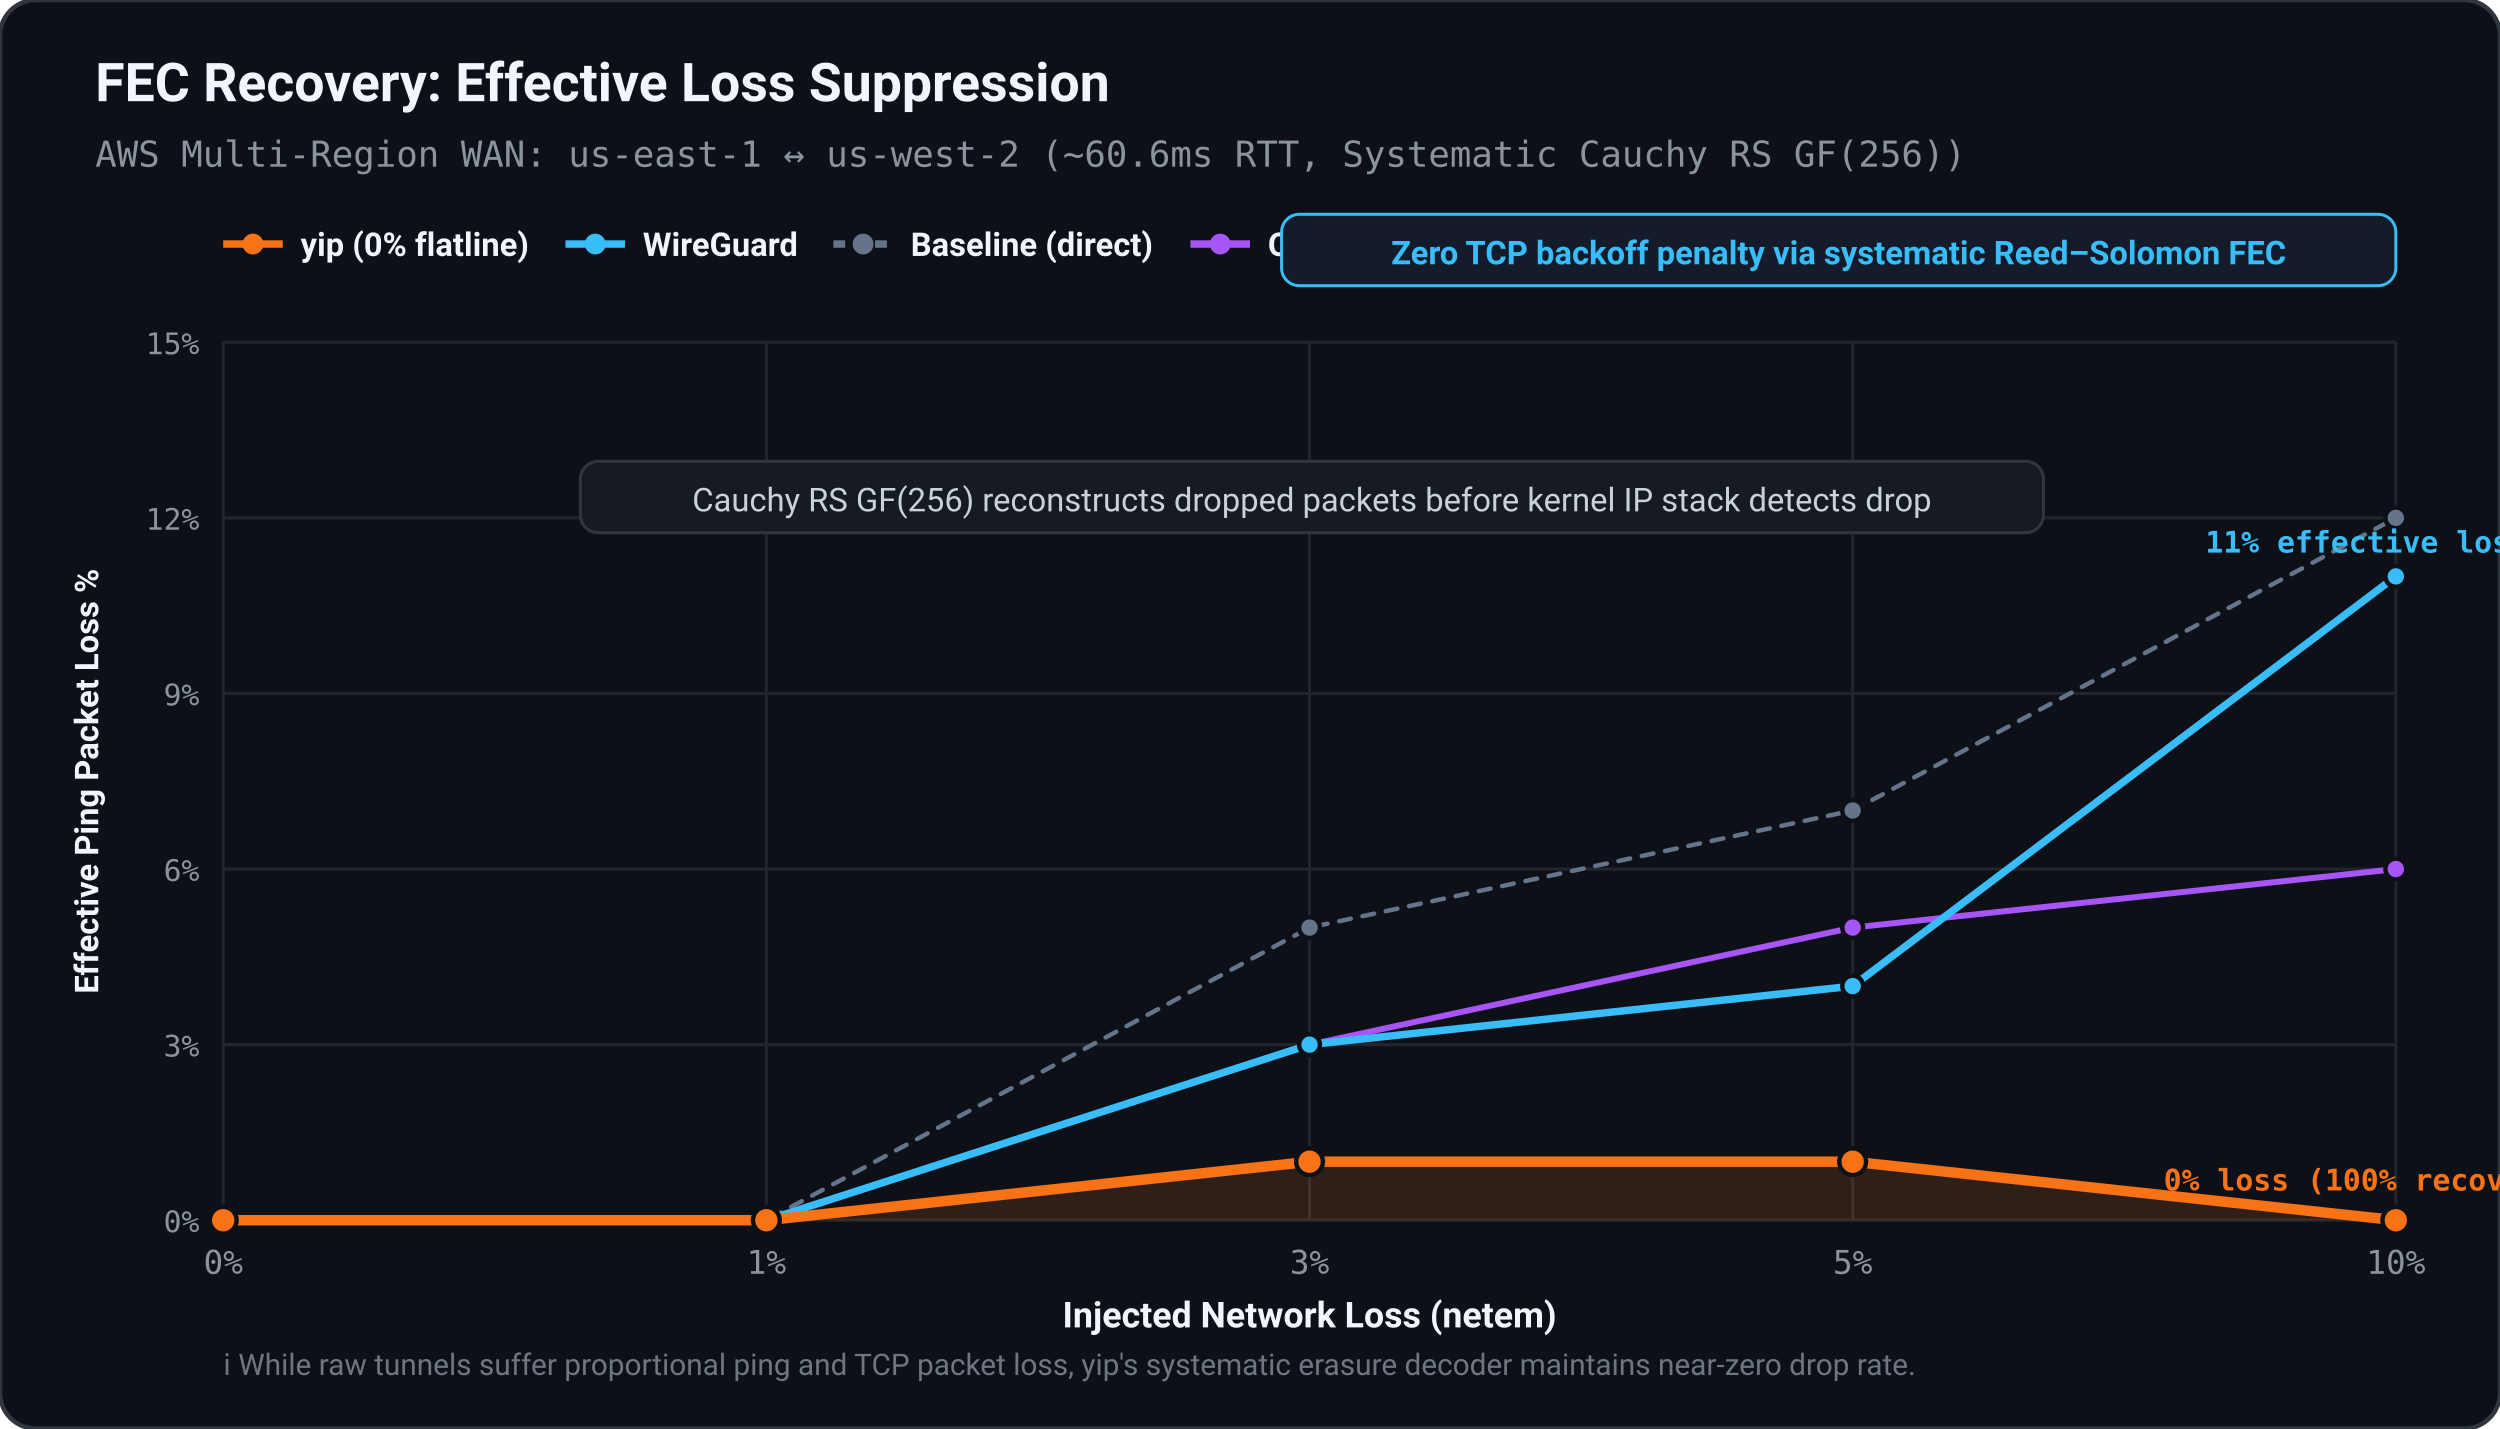
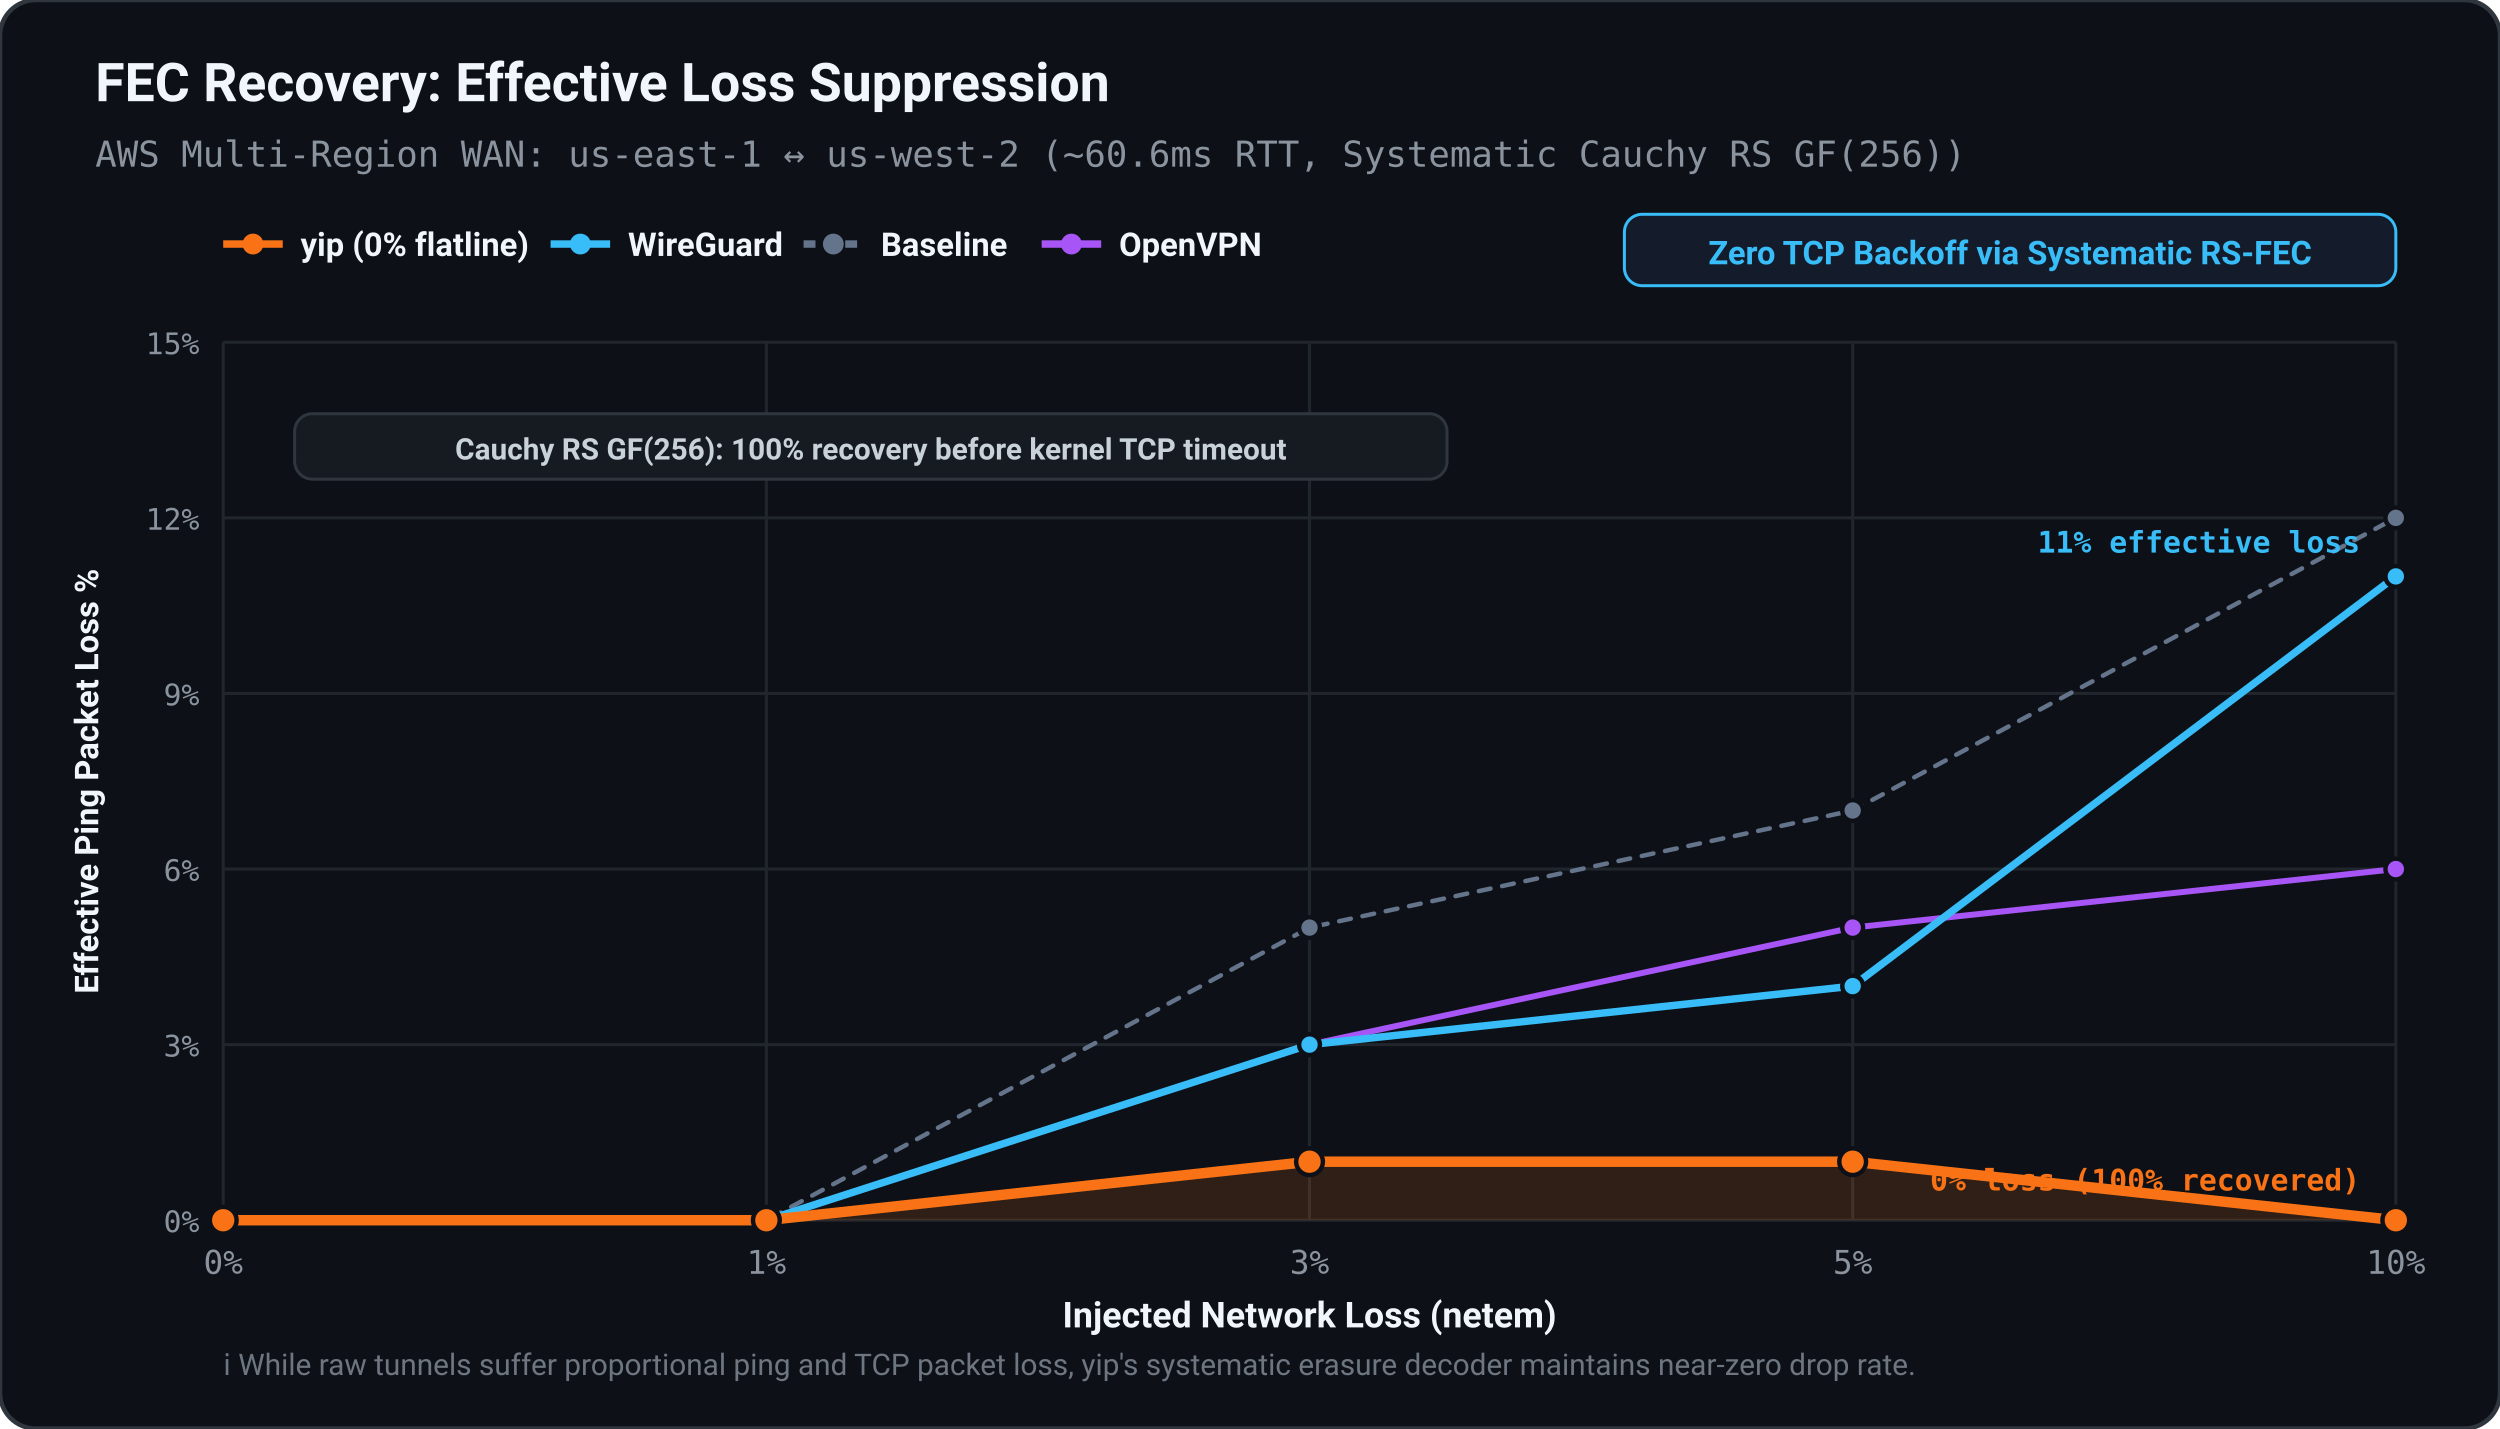
<svg xmlns="http://www.w3.org/2000/svg" viewBox="0 0 840 480" width="100%" height="100%">
  <defs>
    <style>
      text { text-rendering: geometricPrecision; }
    </style>
  </defs>
  <rect width="100%" height="100%" rx="12" fill="#0d1117" stroke="#30363d" stroke-width="1.5" />
  <text x="32.00" y="34.00" fill="#f0f6fc" font-size="18" font-family="ui-sans-serif, -apple-system, BlinkMacSystemFont, 'Segoe UI', Roboto, sans-serif" font-weight="bold" text-anchor="start">FEC Recovery: Effective Loss Suppression</text>
  <text x="32.00" y="56.00" fill="#8b949e" font-size="12" font-family="ui-monospace, SFMono-Regular, Menlo, monospace" font-weight="normal" text-anchor="start">AWS Multi-Region WAN: us-east-1 ↔ us-west-2 (~60.6ms RTT, Systematic Cauchy RS GF(256))</text>
  <line x1="75.00" y1="82.00" x2="95.00" y2="82.00" stroke="#f97316" stroke-width="2.50" />
  <circle cx="85.00" cy="82.00" r="3.50" fill="#f97316" />
  <text x="101.00" y="86.00" fill="#f0f6fc" font-size="11" font-family="ui-sans-serif, -apple-system, BlinkMacSystemFont, 'Segoe UI', Roboto, sans-serif" font-weight="600" text-anchor="start">yip (0% flatline)</text>
-   <line x1="190.00" y1="82.00" x2="210.00" y2="82.00" stroke="#38bdf8" stroke-width="2.50" />
-   <circle cx="200.00" cy="82.00" r="3.50" fill="#38bdf8" />
-   <text x="216.00" y="86.00" fill="#f0f6fc" font-size="11" font-family="ui-sans-serif, -apple-system, BlinkMacSystemFont, 'Segoe UI', Roboto, sans-serif" font-weight="600" text-anchor="start">WireGuard</text>
-   <line x1="280.00" y1="82.00" x2="300.00" y2="82.00" stroke="#64748b" stroke-width="2.50" stroke-dasharray="4,3" />
-   <circle cx="290.00" cy="82.00" r="3.50" fill="#64748b" />
-   <text x="306.00" y="86.00" fill="#f0f6fc" font-size="11" font-family="ui-sans-serif, -apple-system, BlinkMacSystemFont, 'Segoe UI', Roboto, sans-serif" font-weight="600" text-anchor="start">Baseline (direct)</text>
-   <line x1="400.00" y1="82.00" x2="420.00" y2="82.00" stroke="#a855f7" stroke-width="2.50" />
-   <circle cx="410.00" cy="82.00" r="3.50" fill="#a855f7" />
-   <text x="426.00" y="86.00" fill="#f0f6fc" font-size="11" font-family="ui-sans-serif, -apple-system, BlinkMacSystemFont, 'Segoe UI', Roboto, sans-serif" font-weight="600" text-anchor="start">OpenVPN</text>
-   <rect x="430.60" y="72.00" width="374.40" height="24.00" fill="#141c2b" rx="6.00" stroke="#38bdf8" stroke-width="1.00" />
-   <text x="617.80" y="88.80" fill="#38bdf8" font-size="11" font-family="ui-sans-serif, -apple-system, BlinkMacSystemFont, 'Segoe UI', Roboto, sans-serif" font-weight="bold" text-anchor="middle">Zero TCP backoff penalty via systematic Reed–Solomon FEC</text>
+   <line x1="185.00" y1="82.00" x2="205.00" y2="82.00" stroke="#38bdf8" stroke-width="2.50" />
+   <circle cx="195.00" cy="82.00" r="3.50" fill="#38bdf8" />
+   <text x="211.00" y="86.00" fill="#f0f6fc" font-size="11" font-family="ui-sans-serif, -apple-system, BlinkMacSystemFont, 'Segoe UI', Roboto, sans-serif" font-weight="600" text-anchor="start">WireGuard</text>
+   <line x1="270.00" y1="82.00" x2="290.00" y2="82.00" stroke="#64748b" stroke-width="2.50" stroke-dasharray="4,3" />
+   <circle cx="280.00" cy="82.00" r="3.50" fill="#64748b" />
+   <text x="296.00" y="86.00" fill="#f0f6fc" font-size="11" font-family="ui-sans-serif, -apple-system, BlinkMacSystemFont, 'Segoe UI', Roboto, sans-serif" font-weight="600" text-anchor="start">Baseline</text>
+   <line x1="350.00" y1="82.00" x2="370.00" y2="82.00" stroke="#a855f7" stroke-width="2.50" />
+   <circle cx="360.00" cy="82.00" r="3.50" fill="#a855f7" />
+   <text x="376.00" y="86.00" fill="#f0f6fc" font-size="11" font-family="ui-sans-serif, -apple-system, BlinkMacSystemFont, 'Segoe UI', Roboto, sans-serif" font-weight="600" text-anchor="start">OpenVPN</text>
+   <rect x="545.80" y="72.00" width="259.20" height="24.00" fill="#141c2b" rx="6.00" stroke="#38bdf8" stroke-width="1.00" />
+   <text x="675.40" y="88.80" fill="#38bdf8" font-size="11" font-family="ui-sans-serif, -apple-system, BlinkMacSystemFont, 'Segoe UI', Roboto, sans-serif" font-weight="bold" text-anchor="middle">Zero TCP Backoff via Systematic RS-FEC</text>
  <line x1="75.00" y1="410.00" x2="805.00" y2="410.00" stroke="#21262d" stroke-width="1.00" />
  <text x="67.00" y="414.00" fill="#8b949e" font-size="10" font-family="ui-monospace, SFMono-Regular, Menlo, monospace" font-weight="normal" text-anchor="end">0%</text>
  <line x1="75.00" y1="351.00" x2="805.00" y2="351.00" stroke="#21262d" stroke-width="1.00" />
  <text x="67.00" y="355.00" fill="#8b949e" font-size="10" font-family="ui-monospace, SFMono-Regular, Menlo, monospace" font-weight="normal" text-anchor="end">3%</text>
  <line x1="75.00" y1="292.00" x2="805.00" y2="292.00" stroke="#21262d" stroke-width="1.00" />
  <text x="67.00" y="296.00" fill="#8b949e" font-size="10" font-family="ui-monospace, SFMono-Regular, Menlo, monospace" font-weight="normal" text-anchor="end">6%</text>
  <line x1="75.00" y1="233.00" x2="805.00" y2="233.00" stroke="#21262d" stroke-width="1.00" />
  <text x="67.00" y="237.00" fill="#8b949e" font-size="10" font-family="ui-monospace, SFMono-Regular, Menlo, monospace" font-weight="normal" text-anchor="end">9%</text>
  <line x1="75.00" y1="174.00" x2="805.00" y2="174.00" stroke="#21262d" stroke-width="1.00" />
  <text x="67.00" y="178.00" fill="#8b949e" font-size="10" font-family="ui-monospace, SFMono-Regular, Menlo, monospace" font-weight="normal" text-anchor="end">12%</text>
  <line x1="75.00" y1="115.00" x2="805.00" y2="115.00" stroke="#21262d" stroke-width="1.00" />
  <text x="67.00" y="119.00" fill="#8b949e" font-size="10" font-family="ui-monospace, SFMono-Regular, Menlo, monospace" font-weight="normal" text-anchor="end">15%</text>
  <line x1="75.00" y1="115.00" x2="75.00" y2="410.00" stroke="#21262d" stroke-width="1.00" />
  <text x="75.00" y="428.00" fill="#8b949e" font-size="11" font-family="ui-monospace, SFMono-Regular, Menlo, monospace" font-weight="normal" text-anchor="middle">0%</text>
  <line x1="257.50" y1="115.00" x2="257.50" y2="410.00" stroke="#21262d" stroke-width="1.00" />
  <text x="257.50" y="428.00" fill="#8b949e" font-size="11" font-family="ui-monospace, SFMono-Regular, Menlo, monospace" font-weight="normal" text-anchor="middle">1%</text>
  <line x1="440.00" y1="115.00" x2="440.00" y2="410.00" stroke="#21262d" stroke-width="1.00" />
  <text x="440.00" y="428.00" fill="#8b949e" font-size="11" font-family="ui-monospace, SFMono-Regular, Menlo, monospace" font-weight="normal" text-anchor="middle">3%</text>
  <line x1="622.50" y1="115.00" x2="622.50" y2="410.00" stroke="#21262d" stroke-width="1.00" />
  <text x="622.50" y="428.00" fill="#8b949e" font-size="11" font-family="ui-monospace, SFMono-Regular, Menlo, monospace" font-weight="normal" text-anchor="middle">5%</text>
  <line x1="805.00" y1="115.00" x2="805.00" y2="410.00" stroke="#21262d" stroke-width="1.00" />
  <text x="805.00" y="428.00" fill="#8b949e" font-size="11" font-family="ui-monospace, SFMono-Regular, Menlo, monospace" font-weight="normal" text-anchor="middle">10%</text>
  <text x="440.00" y="446.00" fill="#f0f6fc" font-size="12" font-family="ui-sans-serif, -apple-system, BlinkMacSystemFont, 'Segoe UI', Roboto, sans-serif" font-weight="600" text-anchor="middle">Injected Network Loss (netem)</text>
  <text x="33.00" y="262.50" fill="#f0f6fc" font-size="11" font-family="ui-sans-serif, -apple-system, BlinkMacSystemFont, 'Segoe UI', Roboto, sans-serif" font-weight="600" text-anchor="middle" transform="rotate(-90 33.00 262.50)">Effective Ping Packet Loss %</text>
  <polygon points="75.00,410.00 75.00,410.00 257.50,410.00 440.00,390.33 622.50,390.33 805.00,410.00 805.00,410.00" fill="#f97316" stroke="none" opacity="0.15" />
  <polyline points="75.00,410.00 257.50,410.00 440.00,311.67 622.50,272.33 805.00,174.00" fill="none" stroke="#64748b" stroke-width="1.50" stroke-linecap="round" stroke-linejoin="round" stroke-dasharray="4,4" />
  <circle cx="75.00" cy="410.00" r="3.50" fill="#64748b" stroke="#0d1117" stroke-width="1.50" />
  <circle cx="257.50" cy="410.00" r="3.50" fill="#64748b" stroke="#0d1117" stroke-width="1.50" />
  <circle cx="440.00" cy="311.67" r="3.50" fill="#64748b" stroke="#0d1117" stroke-width="1.50" />
  <circle cx="622.50" cy="272.33" r="3.50" fill="#64748b" stroke="#0d1117" stroke-width="1.50" />
  <circle cx="805.00" cy="174.00" r="3.50" fill="#64748b" stroke="#0d1117" stroke-width="1.50" />
  <polyline points="75.00,410.00 257.50,410.00 440.00,351.00 622.50,311.67 805.00,292.00" fill="none" stroke="#a855f7" stroke-width="2.00" stroke-linecap="round" stroke-linejoin="round" />
  <circle cx="75.00" cy="410.00" r="3.50" fill="#a855f7" stroke="#0d1117" stroke-width="1.50" />
  <circle cx="257.50" cy="410.00" r="3.50" fill="#a855f7" stroke="#0d1117" stroke-width="1.50" />
  <circle cx="440.00" cy="351.00" r="3.50" fill="#a855f7" stroke="#0d1117" stroke-width="1.50" />
  <circle cx="622.50" cy="311.67" r="3.50" fill="#a855f7" stroke="#0d1117" stroke-width="1.50" />
  <circle cx="805.00" cy="292.00" r="3.50" fill="#a855f7" stroke="#0d1117" stroke-width="1.50" />
  <polyline points="75.00,410.00 257.50,410.00 440.00,351.00 622.50,331.33 805.00,193.67" fill="none" stroke="#38bdf8" stroke-width="2.50" stroke-linecap="round" stroke-linejoin="round" />
  <circle cx="75.00" cy="410.00" r="3.50" fill="#38bdf8" stroke="#0d1117" stroke-width="1.50" />
  <circle cx="257.50" cy="410.00" r="3.50" fill="#38bdf8" stroke="#0d1117" stroke-width="1.50" />
  <circle cx="440.00" cy="351.00" r="3.50" fill="#38bdf8" stroke="#0d1117" stroke-width="1.50" />
  <circle cx="622.50" cy="331.33" r="3.50" fill="#38bdf8" stroke="#0d1117" stroke-width="1.50" />
  <circle cx="805.00" cy="193.67" r="3.50" fill="#38bdf8" stroke="#0d1117" stroke-width="1.50" />
  <polyline points="75.00,410.00 257.50,410.00 440.00,390.33 622.50,390.33 805.00,410.00" fill="none" stroke="#f97316" stroke-width="3.50" stroke-linecap="round" stroke-linejoin="round" />
  <circle cx="75.00" cy="410.00" r="4.50" fill="#f97316" stroke="#0d1117" stroke-width="1.50" />
  <circle cx="257.50" cy="410.00" r="4.50" fill="#f97316" stroke="#0d1117" stroke-width="1.50" />
  <circle cx="440.00" cy="390.33" r="4.50" fill="#f97316" stroke="#0d1117" stroke-width="1.50" />
  <circle cx="622.50" cy="390.33" r="4.50" fill="#f97316" stroke="#0d1117" stroke-width="1.50" />
  <circle cx="805.00" cy="410.00" r="4.50" fill="#f97316" stroke="#0d1117" stroke-width="1.50" />
-   <text x="727.00" y="400.00" fill="#f97316" font-size="10" font-family="ui-monospace, SFMono-Regular, Menlo, monospace" font-weight="bold" text-anchor="start">0% loss (100% recovered)</text>
-   <text x="741.00" y="185.67" fill="#38bdf8" font-size="10" font-family="ui-monospace, SFMono-Regular, Menlo, monospace" font-weight="bold" text-anchor="start">11% effective loss</text>
-   <rect x="195.00" y="155.00" width="491.60" height="24.00" fill="#161b22" rx="6.00" stroke="#30363d" stroke-width="1.00" />
-   <text x="440.80" y="171.80" fill="#c9d1d9" font-size="11" font-family="ui-sans-serif, -apple-system, BlinkMacSystemFont, 'Segoe UI', Roboto, sans-serif" font-weight="normal" text-anchor="middle">Cauchy RS GF(256) reconstructs dropped packets before kernel IP stack detects drop</text>
+   <text x="793.00" y="400.00" fill="#f97316" font-size="10" font-family="ui-monospace, SFMono-Regular, Menlo, monospace" font-weight="bold" text-anchor="end">0% loss (100% recovered)</text>
+   <text x="793.00" y="185.67" fill="#38bdf8" font-size="10" font-family="ui-monospace, SFMono-Regular, Menlo, monospace" font-weight="bold" text-anchor="end">11% effective loss</text>
+   <rect x="99.00" y="139.00" width="387.20" height="22.00" fill="#161b22" rx="6.00" stroke="#30363d" stroke-width="1.00" />
+   <text x="292.60" y="154.40" fill="#c9d1d9" font-size="10" font-family="ui-sans-serif, -apple-system, BlinkMacSystemFont, 'Segoe UI', Roboto, sans-serif" font-weight="bold" text-anchor="middle">Cauchy RS GF(256): 100% recovery before kernel TCP timeout</text>
  <text x="75.00" y="462.00" fill="#6e7681" font-size="10" font-family="ui-sans-serif, -apple-system, BlinkMacSystemFont, 'Segoe UI', Roboto, sans-serif" font-weight="normal" text-anchor="start">ℹ While raw tunnels suffer proportional ping and TCP packet loss, yip's systematic erasure decoder maintains near-zero drop rate.</text>
</svg>
